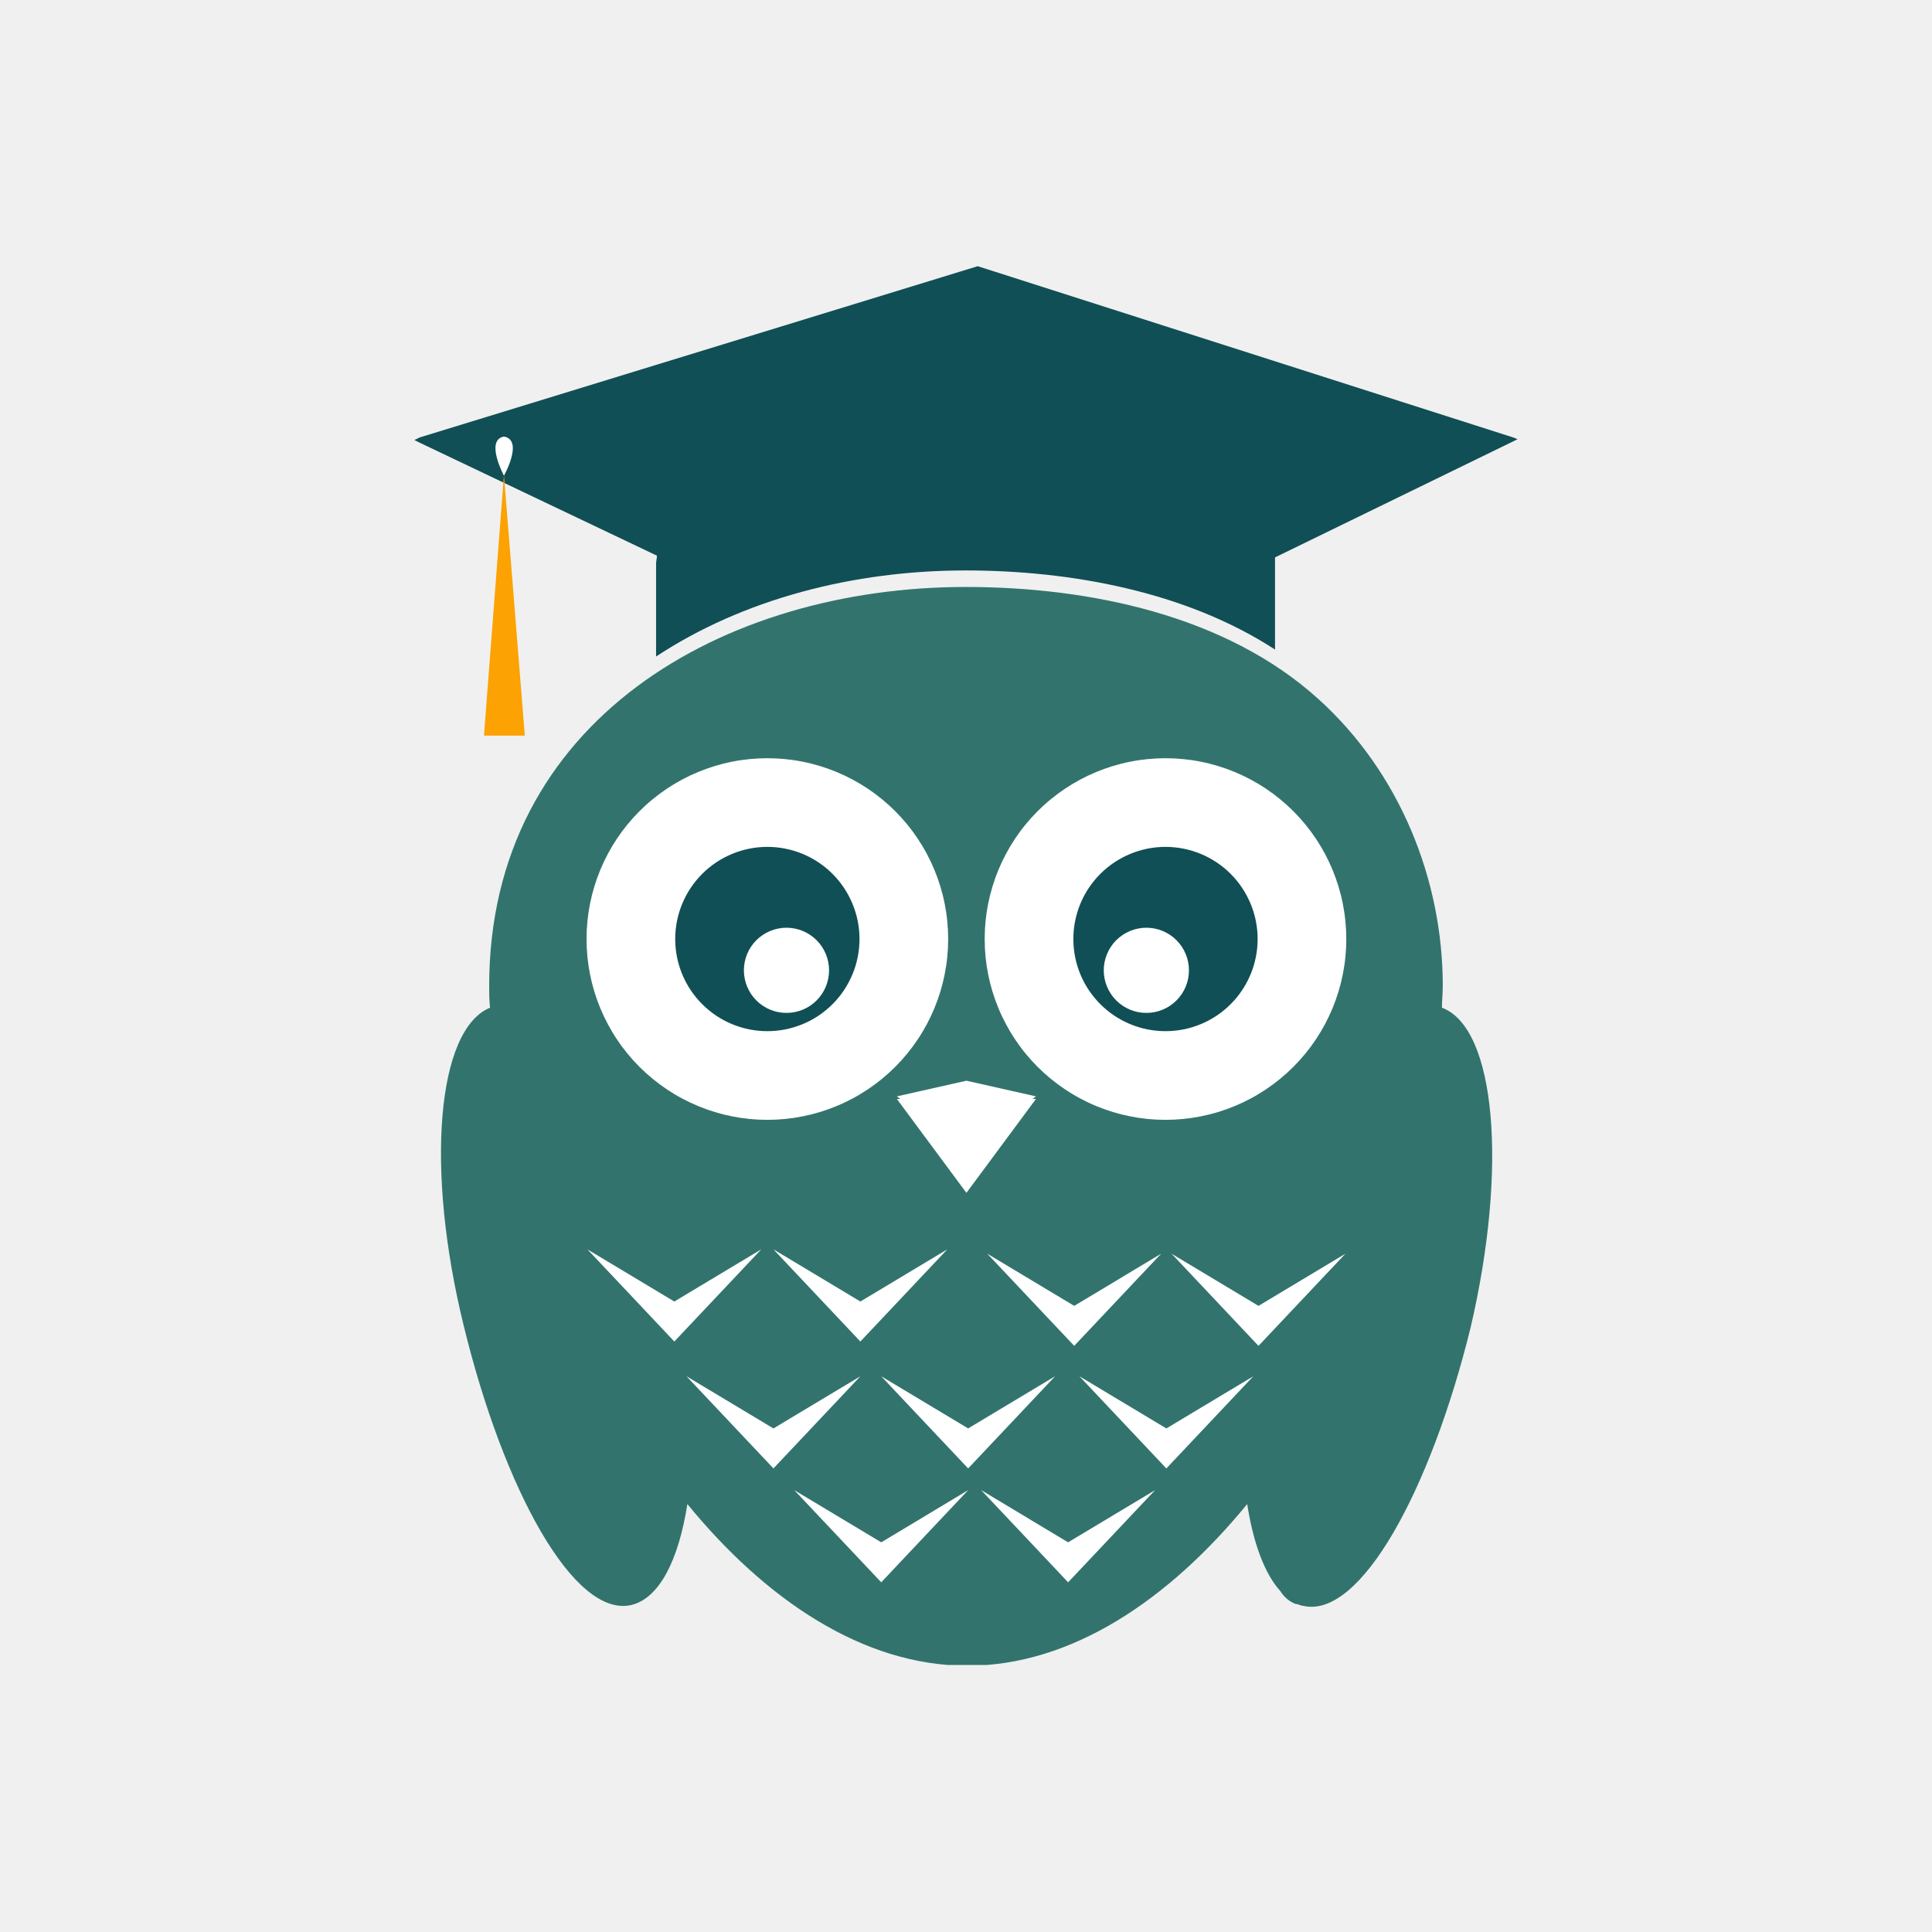
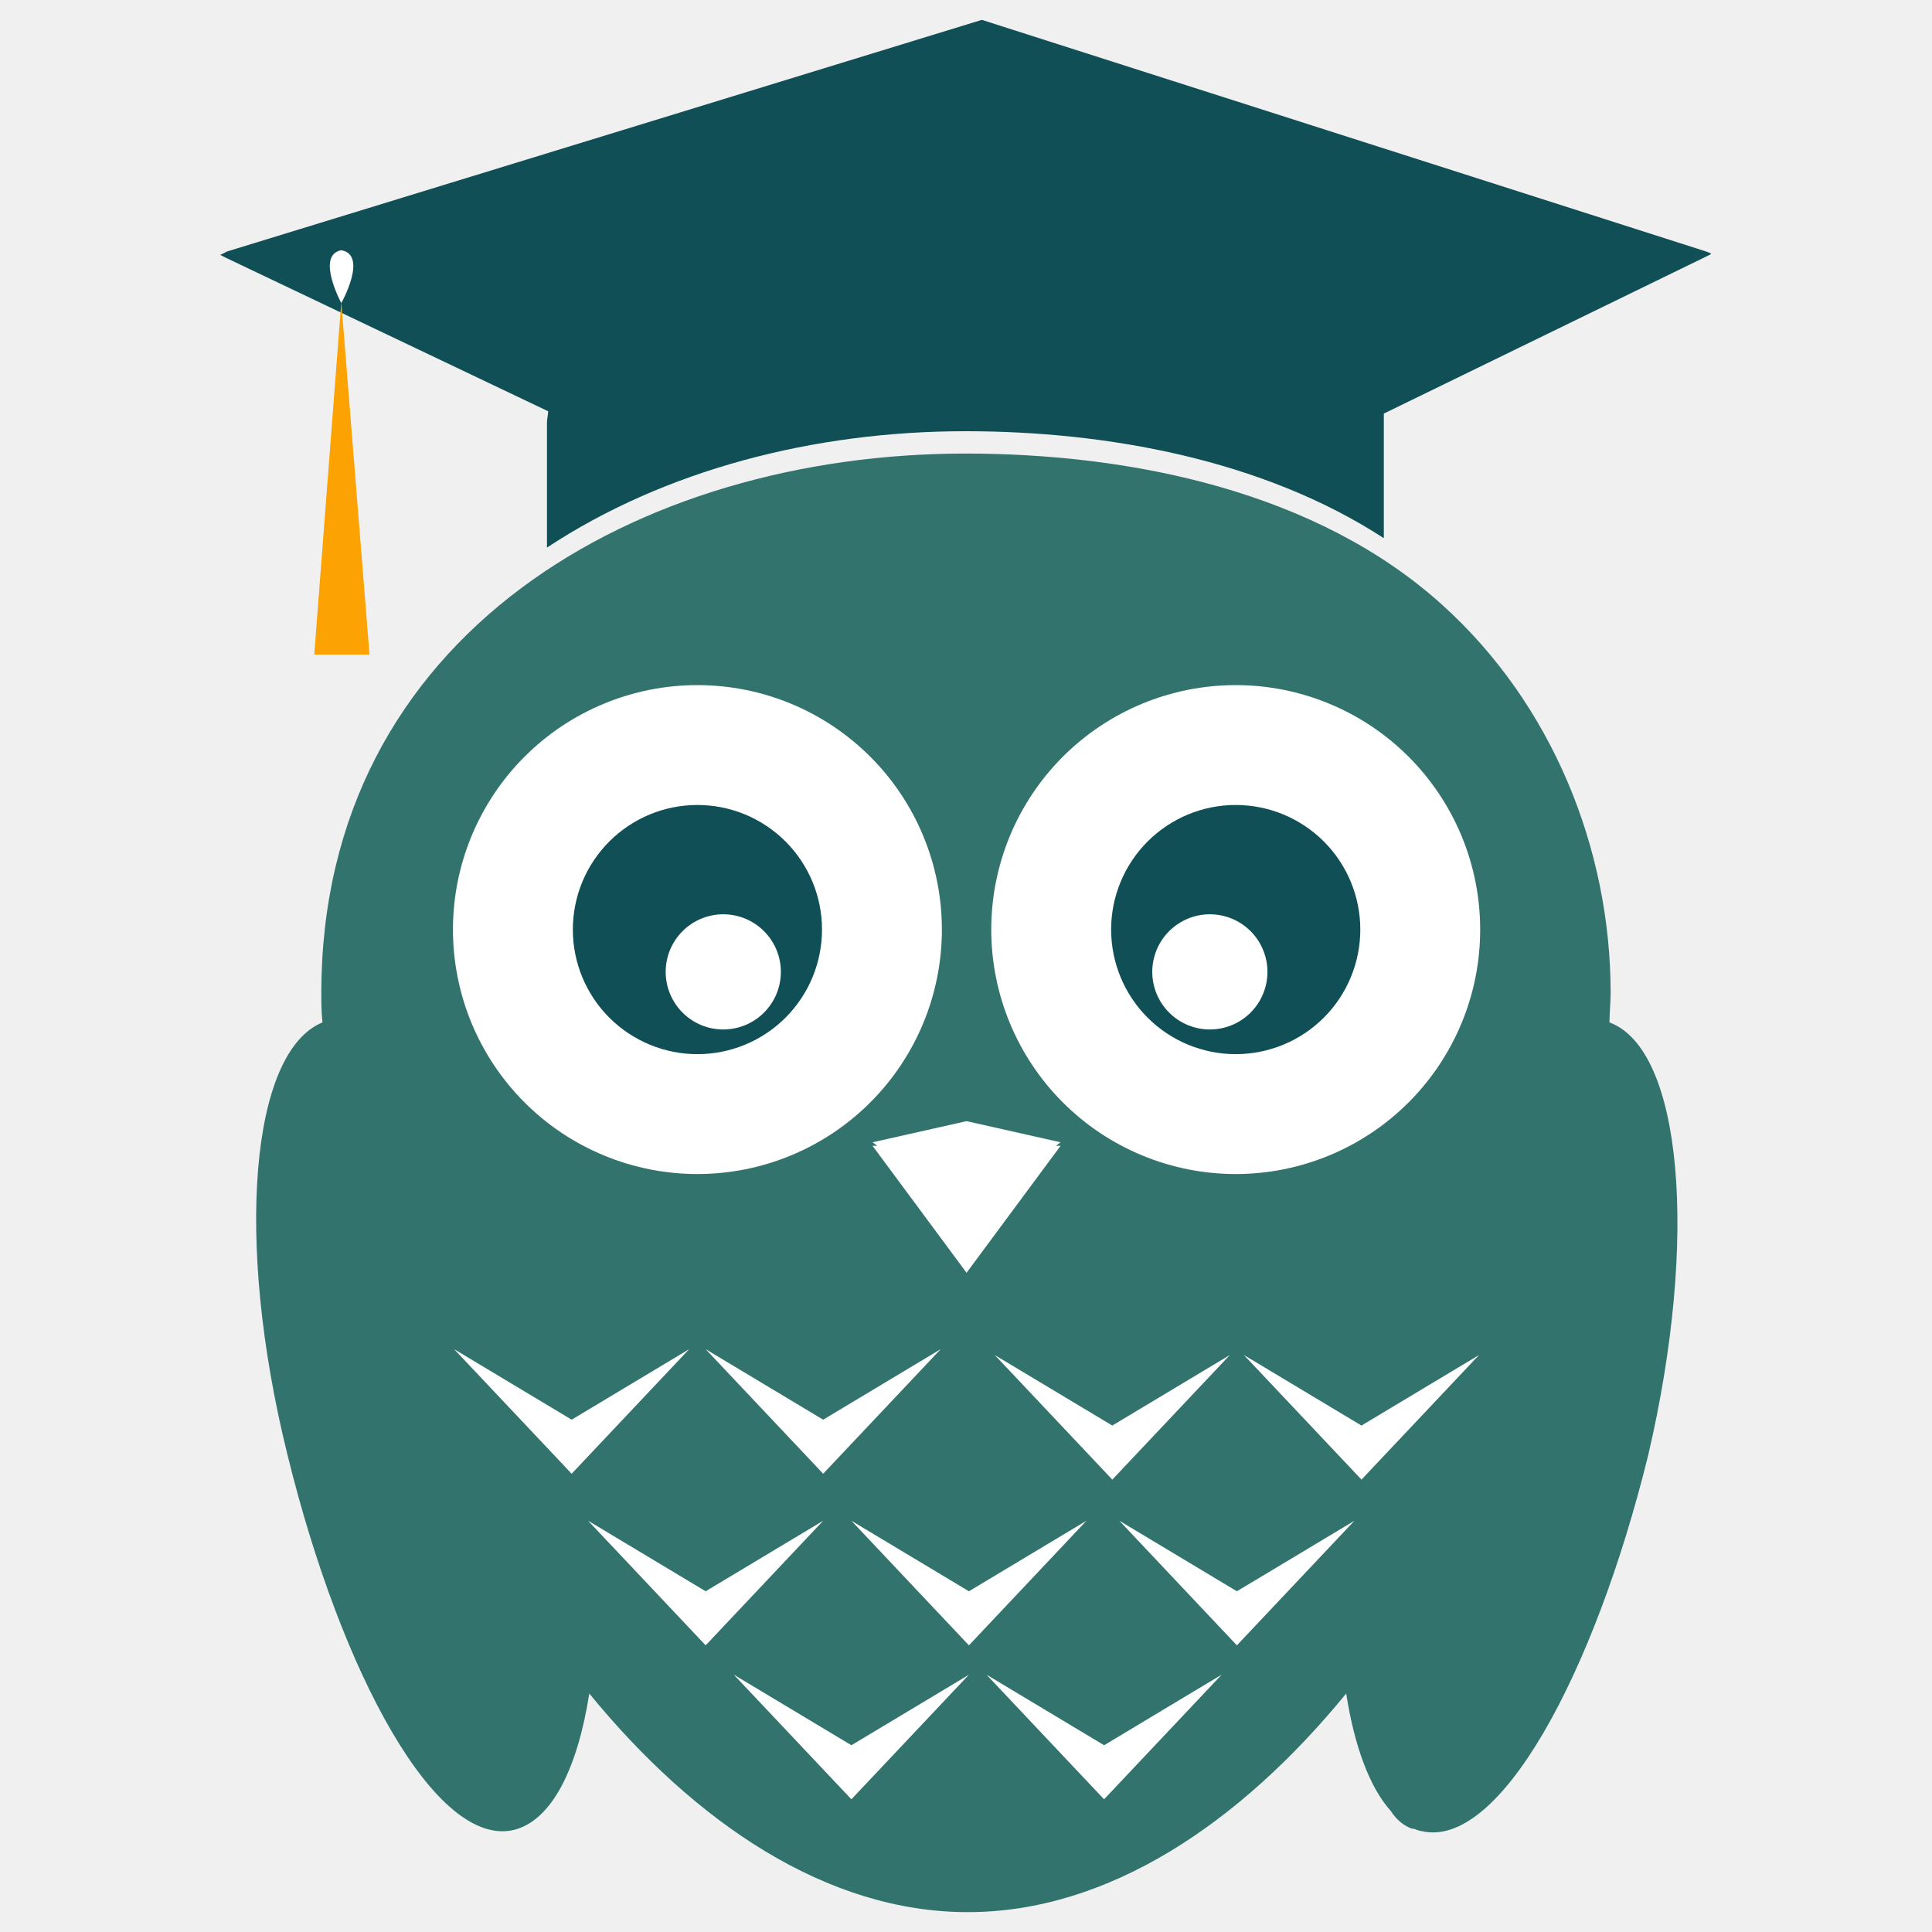
<svg xmlns="http://www.w3.org/2000/svg" width="500" zoomAndPan="magnify" viewBox="0 0 375 375" height="500" preserveAspectRatio="xMidYMid meet" version="1.0">
  <defs>
-     <clipPath id="b0e7a3e89d">
-       <path d="M 85 113 L 290 113 L 290 323.168 L 85 323.168 Z M 85 113 " clip-rule="nonzero" />
+     <clipPath id="e8a9f467cf">
+       <path d="M 49 88 L 326 88 L 326 371.355 L 49 371.355 Z M 49 88 " clip-rule="nonzero" />
    </clipPath>
-     <clipPath id="591b1f1e46">
-       <path d="M 80.316 51.668 L 294.816 51.668 L 294.816 128 L 80.316 128 Z M 80.316 51.668 " clip-rule="nonzero" />
+     <clipPath id="9e3e416ef5">
+       <path d="M 42.586 3.855 L 332.086 3.855 L 332.086 107 L 42.586 107 Z M 42.586 3.855 " clip-rule="nonzero" />
    </clipPath>
  </defs>
-   <g clip-path="url(#b0e7a3e89d)">
-     <path fill="#32746d" d="M 279.875 195.594 C 279.875 194.242 280.043 192.727 280.043 191.375 C 280.043 170.621 271.609 149.867 255.914 135.695 C 237.863 119.328 211.203 113.93 187.414 113.93 C 140.504 113.93 94.949 139.746 94.949 191.375 C 94.949 192.727 94.949 194.074 95.117 195.594 C 84.824 199.812 82.465 226.809 90.055 257.516 C 97.816 289.238 111.484 314.211 122.621 311.512 C 128.02 310.16 131.73 302.734 133.418 291.938 C 148.605 310.496 167.504 323.32 187.75 323.32 C 207.996 323.32 226.895 310.496 242.082 291.938 C 243.262 299.531 245.453 305.438 248.492 308.809 C 249.336 310.16 250.516 311.004 251.527 311.34 C 251.699 311.34 251.867 311.34 252.203 311.512 C 252.371 311.512 252.543 311.68 252.879 311.68 C 264.016 314.379 277.684 289.238 285.441 257.688 C 292.699 226.641 290.336 199.477 279.875 195.594 Z M 279.875 195.594 " fill-opacity="1" fill-rule="nonzero" />
+   <g clip-path="url(#e8a9f467cf)">
+     <path fill="#32746d" d="M 312.398 198.449 C 312.398 196.625 312.625 194.57 312.625 192.746 C 312.625 164.688 301.219 136.625 280.004 117.465 C 255.594 95.336 219.547 88.035 187.383 88.035 C 123.961 88.035 62.367 122.938 62.367 192.746 C 62.367 194.57 62.367 196.398 62.594 198.449 C 48.68 204.152 45.484 240.652 55.75 282.172 C 66.246 325.062 84.723 358.824 99.781 355.176 C 107.078 353.352 112.098 343.312 114.379 328.711 C 134.91 353.805 160.461 371.145 187.84 371.145 C 215.215 371.145 240.766 353.805 261.297 328.711 C 262.895 338.977 265.859 346.961 269.965 351.523 C 271.105 353.352 272.703 354.492 274.07 354.945 C 274.301 354.945 274.527 354.945 274.984 355.176 C 275.211 355.176 275.441 355.402 275.895 355.402 C 290.953 359.055 309.43 325.062 319.926 282.402 C 329.734 240.426 326.539 203.695 312.398 198.449 Z M 312.398 198.449 " fill-opacity="1" fill-rule="nonzero" />
  </g>
-   <path fill="#ffffff" d="M 166.996 252.625 L 183.867 242.5 L 175.434 251.441 L 166.996 260.387 L 158.559 251.441 L 150.125 242.5 Z M 166.996 252.625 " fill-opacity="1" fill-rule="nonzero" />
-   <path fill="#ffffff" d="M 130.887 252.625 L 147.762 242.5 L 139.324 251.441 L 130.887 260.387 L 122.453 251.441 L 114.016 242.5 Z M 130.887 252.625 " fill-opacity="1" fill-rule="nonzero" />
-   <path fill="#ffffff" d="M 208.504 253.469 L 225.375 243.344 L 216.941 252.285 L 208.504 261.23 L 200.066 252.285 L 191.629 243.344 Z M 208.504 253.469 " fill-opacity="1" fill-rule="nonzero" />
-   <path fill="#ffffff" d="M 244.273 253.469 L 261.145 243.344 L 252.711 252.285 L 244.273 261.23 L 235.836 252.285 L 227.402 243.344 Z M 244.273 253.469 " fill-opacity="1" fill-rule="nonzero" />
-   <path fill="#ffffff" d="M 150.125 277.258 L 166.996 267.133 L 158.559 276.078 L 150.125 285.02 L 141.688 276.078 L 133.25 267.133 Z M 150.125 277.258 " fill-opacity="1" fill-rule="nonzero" />
-   <path fill="#ffffff" d="M 187.918 277.258 L 204.793 267.133 L 196.355 276.078 L 187.918 285.02 L 179.48 276.078 L 171.047 267.133 Z M 187.918 277.258 " fill-opacity="1" fill-rule="nonzero" />
-   <path fill="#ffffff" d="M 226.387 277.258 L 243.262 267.133 L 234.824 276.078 L 226.387 285.02 L 217.953 276.078 L 209.516 267.133 Z M 226.387 277.258 " fill-opacity="1" fill-rule="nonzero" />
-   <path fill="#ffffff" d="M 171.047 299.363 L 187.918 289.238 L 179.48 298.18 L 171.047 307.125 L 162.609 298.18 L 154.172 289.238 Z M 171.047 299.363 " fill-opacity="1" fill-rule="nonzero" />
-   <path fill="#ffffff" d="M 207.32 299.363 L 224.195 289.238 L 215.758 298.18 L 207.32 307.125 L 198.887 298.18 L 190.449 289.238 Z M 207.32 299.363 " fill-opacity="1" fill-rule="nonzero" />
-   <path fill="#ffffff" d="M 201.078 212.805 L 187.582 209.766 L 174.082 212.805 L 174.758 213.309 L 174.082 213.309 L 180.832 222.422 L 187.582 231.531 L 194.328 222.422 L 201.078 213.309 L 200.402 213.309 Z M 201.078 212.805 " fill-opacity="1" fill-rule="nonzero" />
-   <path fill="#ffffff" d="M 184.039 182.266 C 184.039 183.414 183.98 184.559 183.867 185.703 C 183.758 186.848 183.586 187.984 183.363 189.109 C 183.141 190.238 182.859 191.352 182.527 192.453 C 182.191 193.551 181.805 194.633 181.367 195.695 C 180.926 196.758 180.434 197.793 179.895 198.809 C 179.352 199.82 178.762 200.809 178.121 201.762 C 177.484 202.719 176.801 203.641 176.07 204.527 C 175.344 205.418 174.57 206.27 173.758 207.082 C 172.945 207.895 172.094 208.664 171.207 209.395 C 170.316 210.121 169.395 210.805 168.441 211.445 C 167.484 212.082 166.5 212.676 165.484 213.215 C 164.473 213.758 163.434 214.25 162.371 214.688 C 161.312 215.129 160.23 215.516 159.129 215.848 C 158.031 216.184 156.918 216.461 155.789 216.684 C 154.66 216.91 153.527 217.078 152.383 217.191 C 151.238 217.305 150.09 217.359 148.941 217.359 C 147.793 217.359 146.645 217.305 145.504 217.191 C 144.359 217.078 143.223 216.91 142.094 216.684 C 140.969 216.461 139.855 216.184 138.754 215.848 C 137.656 215.516 136.574 215.129 135.512 214.688 C 134.449 214.25 133.41 213.758 132.398 213.215 C 131.383 212.676 130.398 212.082 129.445 211.445 C 128.488 210.805 127.566 210.121 126.68 209.395 C 125.789 208.664 124.938 207.895 124.125 207.082 C 123.312 206.27 122.543 205.418 121.812 204.527 C 121.082 203.641 120.398 202.719 119.762 201.762 C 119.121 200.809 118.531 199.82 117.992 198.809 C 117.449 197.793 116.957 196.758 116.52 195.695 C 116.078 194.633 115.691 193.551 115.359 192.453 C 115.023 191.352 114.746 190.238 114.52 189.109 C 114.297 187.984 114.129 186.848 114.016 185.703 C 113.902 184.559 113.848 183.414 113.848 182.266 C 113.848 181.113 113.902 179.969 114.016 178.824 C 114.129 177.68 114.297 176.547 114.52 175.418 C 114.746 174.289 115.023 173.176 115.359 172.078 C 115.691 170.977 116.078 169.895 116.52 168.832 C 116.957 167.773 117.449 166.734 117.992 165.719 C 118.531 164.707 119.121 163.723 119.762 162.766 C 120.398 161.812 121.082 160.887 121.812 160 C 122.543 159.113 123.312 158.262 124.125 157.449 C 124.938 156.637 125.789 155.863 126.68 155.137 C 127.566 154.406 128.488 153.723 129.445 153.082 C 130.398 152.445 131.383 151.855 132.398 151.312 C 133.41 150.77 134.449 150.281 135.512 149.84 C 136.574 149.402 137.656 149.016 138.754 148.68 C 139.855 148.348 140.969 148.066 142.094 147.844 C 143.223 147.617 144.359 147.449 145.504 147.34 C 146.645 147.227 147.793 147.168 148.941 147.168 C 150.09 147.168 151.238 147.227 152.383 147.34 C 153.527 147.449 154.66 147.617 155.789 147.844 C 156.918 148.066 158.031 148.348 159.129 148.68 C 160.23 149.016 161.312 149.402 162.371 149.84 C 163.434 150.281 164.473 150.77 165.484 151.312 C 166.5 151.855 167.484 152.445 168.441 153.082 C 169.395 153.723 170.316 154.406 171.207 155.137 C 172.094 155.863 172.945 156.637 173.758 157.449 C 174.57 158.262 175.344 159.113 176.07 160 C 176.801 160.887 177.484 161.812 178.121 162.766 C 178.762 163.723 179.352 164.707 179.895 165.719 C 180.434 166.734 180.926 167.773 181.367 168.832 C 181.805 169.895 182.191 170.977 182.527 172.078 C 182.859 173.176 183.141 174.289 183.363 175.418 C 183.586 176.547 183.758 177.68 183.867 178.824 C 183.98 179.969 184.039 181.113 184.039 182.266 Z M 184.039 182.266 " fill-opacity="1" fill-rule="nonzero" />
-   <path fill="#104f55" d="M 166.828 182.266 C 166.828 182.852 166.797 183.434 166.742 184.016 C 166.684 184.602 166.598 185.18 166.484 185.754 C 166.371 186.328 166.227 186.895 166.059 187.457 C 165.887 188.016 165.691 188.566 165.465 189.109 C 165.242 189.648 164.992 190.18 164.715 190.695 C 164.438 191.211 164.137 191.715 163.812 192.199 C 163.488 192.688 163.141 193.156 162.77 193.609 C 162.395 194.062 162.004 194.496 161.59 194.91 C 161.176 195.324 160.742 195.719 160.289 196.09 C 159.836 196.461 159.367 196.809 158.879 197.137 C 158.391 197.461 157.891 197.762 157.375 198.039 C 156.855 198.312 156.328 198.562 155.785 198.789 C 155.246 199.012 154.695 199.211 154.133 199.379 C 153.574 199.551 153.008 199.691 152.43 199.805 C 151.855 199.922 151.277 200.008 150.695 200.062 C 150.113 200.121 149.527 200.148 148.941 200.148 C 148.355 200.148 147.773 200.121 147.188 200.062 C 146.605 200.008 146.027 199.922 145.453 199.805 C 144.879 199.691 144.312 199.551 143.75 199.379 C 143.191 199.211 142.641 199.012 142.098 198.789 C 141.555 198.562 141.027 198.312 140.512 198.039 C 139.996 197.762 139.492 197.461 139.004 197.137 C 138.52 196.809 138.047 196.461 137.598 196.09 C 137.145 195.719 136.711 195.324 136.297 194.91 C 135.883 194.496 135.488 194.062 135.117 193.609 C 134.746 193.156 134.398 192.688 134.07 192.199 C 133.746 191.715 133.445 191.211 133.168 190.695 C 132.895 190.18 132.641 189.648 132.418 189.109 C 132.195 188.566 131.996 188.016 131.828 187.457 C 131.656 186.895 131.516 186.328 131.402 185.754 C 131.285 185.18 131.199 184.602 131.145 184.016 C 131.086 183.434 131.059 182.852 131.059 182.266 C 131.059 181.68 131.086 181.094 131.145 180.512 C 131.199 179.93 131.285 179.352 131.402 178.773 C 131.516 178.199 131.656 177.633 131.828 177.074 C 131.996 176.512 132.195 175.961 132.418 175.422 C 132.641 174.879 132.895 174.352 133.168 173.832 C 133.445 173.316 133.746 172.816 134.07 172.328 C 134.398 171.84 134.746 171.371 135.117 170.918 C 135.488 170.465 135.883 170.031 136.297 169.617 C 136.711 169.203 137.145 168.812 137.598 168.438 C 138.047 168.066 138.52 167.719 139.004 167.395 C 139.492 167.066 139.996 166.766 140.512 166.492 C 141.027 166.215 141.555 165.965 142.098 165.742 C 142.641 165.516 143.191 165.32 143.75 165.148 C 144.312 164.98 144.879 164.836 145.453 164.723 C 146.027 164.609 146.605 164.523 147.188 164.465 C 147.773 164.406 148.355 164.379 148.941 164.379 C 149.527 164.379 150.113 164.406 150.695 164.465 C 151.277 164.523 151.855 164.609 152.43 164.723 C 153.008 164.836 153.574 164.98 154.133 165.148 C 154.695 165.32 155.246 165.516 155.785 165.742 C 156.328 165.965 156.855 166.215 157.375 166.492 C 157.891 166.766 158.391 167.066 158.879 167.395 C 159.367 167.719 159.836 168.066 160.289 168.438 C 160.742 168.812 161.176 169.203 161.59 169.617 C 162.004 170.031 162.395 170.465 162.766 170.918 C 163.141 171.371 163.488 171.84 163.812 172.328 C 164.137 172.816 164.438 173.316 164.715 173.832 C 164.992 174.352 165.242 174.879 165.465 175.422 C 165.691 175.961 165.887 176.512 166.059 177.074 C 166.227 177.633 166.371 178.199 166.484 178.773 C 166.598 179.352 166.684 179.93 166.742 180.512 C 166.797 181.094 166.828 181.68 166.828 182.266 Z M 166.828 182.266 " fill-opacity="1" fill-rule="nonzero" />
-   <path fill="#ffffff" d="M 160.922 188.34 C 160.922 188.883 160.867 189.418 160.762 189.953 C 160.656 190.484 160.5 191 160.293 191.504 C 160.086 192.004 159.832 192.48 159.527 192.934 C 159.227 193.383 158.883 193.801 158.5 194.184 C 158.117 194.57 157.699 194.91 157.246 195.215 C 156.797 195.516 156.32 195.77 155.816 195.977 C 155.316 196.184 154.801 196.34 154.266 196.449 C 153.734 196.555 153.195 196.605 152.652 196.605 C 152.109 196.605 151.574 196.555 151.043 196.449 C 150.508 196.34 149.992 196.184 149.492 195.977 C 148.988 195.77 148.512 195.516 148.062 195.215 C 147.609 194.91 147.191 194.57 146.809 194.184 C 146.426 193.801 146.082 193.383 145.781 192.934 C 145.477 192.48 145.223 192.004 145.016 191.504 C 144.809 191 144.652 190.484 144.547 189.953 C 144.438 189.418 144.387 188.883 144.387 188.34 C 144.387 187.797 144.438 187.258 144.547 186.727 C 144.652 186.191 144.809 185.676 145.016 185.176 C 145.223 184.672 145.477 184.195 145.781 183.746 C 146.082 183.293 146.426 182.875 146.809 182.492 C 147.191 182.109 147.609 181.766 148.062 181.465 C 148.512 181.164 148.988 180.906 149.492 180.699 C 149.992 180.492 150.508 180.336 151.043 180.23 C 151.574 180.125 152.109 180.07 152.652 180.07 C 153.195 180.07 153.734 180.125 154.266 180.23 C 154.801 180.336 155.316 180.492 155.816 180.699 C 156.32 180.906 156.797 181.164 157.246 181.465 C 157.699 181.766 158.117 182.109 158.5 182.492 C 158.883 182.875 159.227 183.293 159.527 183.746 C 159.832 184.195 160.086 184.672 160.293 185.176 C 160.5 185.676 160.656 186.191 160.762 186.727 C 160.867 187.258 160.922 187.797 160.922 188.34 Z M 160.922 188.34 " fill-opacity="1" fill-rule="nonzero" />
-   <path fill="#ffffff" d="M 261.316 182.266 C 261.316 183.414 261.258 184.559 261.145 185.703 C 261.035 186.848 260.863 187.984 260.641 189.109 C 260.418 190.238 260.137 191.352 259.805 192.453 C 259.469 193.551 259.082 194.633 258.645 195.695 C 258.203 196.758 257.715 197.793 257.172 198.809 C 256.629 199.82 256.039 200.809 255.402 201.762 C 254.762 202.719 254.078 203.641 253.348 204.527 C 252.621 205.418 251.848 206.27 251.035 207.082 C 250.223 207.895 249.371 208.664 248.484 209.395 C 247.594 210.121 246.672 210.805 245.719 211.445 C 244.762 212.082 243.777 212.676 242.762 213.215 C 241.75 213.758 240.711 214.25 239.648 214.688 C 238.59 215.129 237.508 215.516 236.406 215.848 C 235.309 216.184 234.195 216.461 233.066 216.684 C 231.938 216.91 230.805 217.078 229.66 217.191 C 228.516 217.305 227.367 217.359 226.219 217.359 C 225.07 217.359 223.922 217.305 222.781 217.191 C 221.637 217.078 220.5 216.91 219.371 216.684 C 218.246 216.461 217.133 216.184 216.031 215.848 C 214.934 215.516 213.852 215.129 212.789 214.688 C 211.727 214.25 210.691 213.758 209.676 213.215 C 208.66 212.676 207.676 212.082 206.723 211.445 C 205.766 210.805 204.844 210.121 203.957 209.395 C 203.066 208.664 202.215 207.895 201.402 207.082 C 200.59 206.27 199.82 205.418 199.09 204.527 C 198.359 203.641 197.676 202.719 197.039 201.762 C 196.398 200.809 195.809 199.82 195.27 198.809 C 194.727 197.793 194.234 196.758 193.797 195.695 C 193.355 194.633 192.969 193.551 192.637 192.453 C 192.301 191.352 192.023 190.238 191.797 189.109 C 191.574 187.984 191.406 186.848 191.293 185.703 C 191.18 184.559 191.125 183.414 191.125 182.266 C 191.125 181.113 191.18 179.969 191.293 178.824 C 191.406 177.68 191.574 176.547 191.797 175.418 C 192.023 174.289 192.301 173.176 192.637 172.078 C 192.969 170.977 193.355 169.895 193.797 168.832 C 194.234 167.773 194.727 166.734 195.27 165.719 C 195.809 164.707 196.398 163.723 197.039 162.766 C 197.676 161.812 198.359 160.887 199.09 160 C 199.82 159.113 200.59 158.262 201.402 157.449 C 202.215 156.637 203.066 155.863 203.957 155.137 C 204.844 154.406 205.766 153.723 206.723 153.082 C 207.676 152.445 208.66 151.855 209.676 151.312 C 210.691 150.77 211.727 150.281 212.789 149.84 C 213.852 149.402 214.934 149.016 216.031 148.68 C 217.133 148.348 218.246 148.066 219.371 147.844 C 220.5 147.617 221.637 147.449 222.781 147.34 C 223.922 147.227 225.07 147.168 226.219 147.168 C 227.367 147.168 228.516 147.227 229.66 147.34 C 230.805 147.449 231.938 147.617 233.066 147.844 C 234.195 148.066 235.309 148.348 236.406 148.68 C 237.508 149.016 238.59 149.402 239.648 149.84 C 240.711 150.281 241.75 150.77 242.762 151.312 C 243.777 151.855 244.762 152.445 245.719 153.082 C 246.672 153.723 247.594 154.406 248.484 155.137 C 249.371 155.863 250.223 156.637 251.035 157.449 C 251.848 158.262 252.621 159.113 253.348 160 C 254.078 160.887 254.762 161.812 255.402 162.766 C 256.039 163.723 256.629 164.707 257.172 165.719 C 257.715 166.734 258.203 167.773 258.645 168.832 C 259.082 169.895 259.469 170.977 259.805 172.078 C 260.137 173.176 260.418 174.289 260.641 175.418 C 260.863 176.547 261.035 177.68 261.145 178.824 C 261.258 179.969 261.316 181.113 261.316 182.266 Z M 261.316 182.266 " fill-opacity="1" fill-rule="nonzero" />
-   <path fill="#104f55" d="M 244.105 182.266 C 244.105 182.852 244.074 183.434 244.02 184.016 C 243.961 184.602 243.875 185.18 243.762 185.754 C 243.648 186.328 243.504 186.895 243.336 187.457 C 243.164 188.016 242.969 188.566 242.742 189.109 C 242.52 189.648 242.27 190.18 241.992 190.695 C 241.719 191.211 241.418 191.715 241.09 192.199 C 240.766 192.688 240.418 193.156 240.047 193.609 C 239.672 194.062 239.281 194.496 238.867 194.91 C 238.453 195.324 238.02 195.719 237.566 196.09 C 237.113 196.461 236.645 196.809 236.156 197.137 C 235.668 197.461 235.168 197.762 234.652 198.039 C 234.133 198.312 233.605 198.562 233.062 198.789 C 232.523 199.012 231.973 199.211 231.41 199.379 C 230.852 199.551 230.285 199.691 229.707 199.805 C 229.133 199.922 228.555 200.008 227.973 200.062 C 227.391 200.121 226.805 200.148 226.219 200.148 C 225.633 200.148 225.051 200.121 224.465 200.062 C 223.883 200.008 223.305 199.922 222.73 199.805 C 222.156 199.691 221.59 199.551 221.027 199.379 C 220.469 199.211 219.918 199.012 219.375 198.789 C 218.836 198.562 218.305 198.312 217.789 198.039 C 217.273 197.762 216.77 197.461 216.281 197.137 C 215.797 196.809 215.328 196.461 214.875 196.09 C 214.422 195.719 213.988 195.324 213.574 194.91 C 213.16 194.496 212.766 194.062 212.395 193.609 C 212.023 193.156 211.676 192.688 211.348 192.199 C 211.023 191.715 210.723 191.211 210.445 190.695 C 210.172 190.18 209.922 189.648 209.695 189.109 C 209.473 188.566 209.273 188.016 209.105 187.457 C 208.934 186.895 208.793 186.328 208.68 185.754 C 208.562 185.18 208.477 184.602 208.422 184.016 C 208.363 183.434 208.336 182.852 208.336 182.266 C 208.336 181.68 208.363 181.094 208.422 180.512 C 208.477 179.93 208.562 179.352 208.68 178.773 C 208.793 178.199 208.934 177.633 209.105 177.074 C 209.273 176.512 209.473 175.961 209.695 175.422 C 209.922 174.879 210.172 174.352 210.445 173.832 C 210.723 173.316 211.023 172.816 211.348 172.328 C 211.676 171.84 212.023 171.371 212.395 170.918 C 212.766 170.465 213.16 170.031 213.574 169.617 C 213.988 169.203 214.422 168.812 214.875 168.438 C 215.328 168.066 215.797 167.719 216.281 167.395 C 216.77 167.066 217.273 166.766 217.789 166.492 C 218.305 166.215 218.836 165.965 219.375 165.742 C 219.918 165.516 220.469 165.32 221.027 165.148 C 221.59 164.98 222.156 164.836 222.73 164.723 C 223.305 164.609 223.883 164.523 224.465 164.465 C 225.051 164.406 225.633 164.379 226.219 164.379 C 226.805 164.379 227.391 164.406 227.973 164.465 C 228.555 164.523 229.133 164.609 229.707 164.723 C 230.285 164.836 230.852 164.98 231.41 165.148 C 231.973 165.32 232.523 165.516 233.062 165.742 C 233.605 165.965 234.133 166.215 234.652 166.492 C 235.168 166.766 235.668 167.066 236.156 167.395 C 236.645 167.719 237.113 168.066 237.566 168.438 C 238.02 168.812 238.453 169.203 238.867 169.617 C 239.281 170.031 239.672 170.465 240.047 170.918 C 240.418 171.371 240.766 171.84 241.09 172.328 C 241.418 172.816 241.719 173.316 241.992 173.832 C 242.27 174.352 242.52 174.879 242.742 175.422 C 242.969 175.961 243.164 176.512 243.336 177.074 C 243.504 177.633 243.648 178.199 243.762 178.773 C 243.875 179.352 243.961 179.93 244.02 180.512 C 244.074 181.094 244.105 181.68 244.105 182.266 Z M 244.105 182.266 " fill-opacity="1" fill-rule="nonzero" />
-   <path fill="#ffffff" d="M 230.773 188.34 C 230.773 188.883 230.723 189.418 230.617 189.953 C 230.512 190.484 230.355 191 230.145 191.504 C 229.938 192.004 229.684 192.48 229.383 192.934 C 229.082 193.383 228.738 193.801 228.355 194.184 C 227.969 194.57 227.551 194.91 227.102 195.215 C 226.648 195.516 226.172 195.77 225.672 195.977 C 225.172 196.184 224.652 196.34 224.121 196.449 C 223.59 196.555 223.051 196.605 222.508 196.605 C 221.965 196.605 221.426 196.555 220.895 196.449 C 220.363 196.34 219.844 196.184 219.344 195.977 C 218.844 195.77 218.367 195.516 217.914 195.215 C 217.465 194.91 217.047 194.57 216.66 194.184 C 216.277 193.801 215.934 193.383 215.633 192.934 C 215.332 192.48 215.078 192.004 214.871 191.504 C 214.66 191 214.504 190.484 214.398 189.953 C 214.293 189.418 214.238 188.883 214.238 188.34 C 214.238 187.797 214.293 187.258 214.398 186.727 C 214.504 186.191 214.66 185.676 214.871 185.176 C 215.078 184.672 215.332 184.195 215.633 183.746 C 215.934 183.293 216.277 182.875 216.66 182.492 C 217.047 182.109 217.465 181.766 217.914 181.465 C 218.367 181.164 218.844 180.906 219.344 180.699 C 219.844 180.492 220.363 180.336 220.895 180.23 C 221.426 180.125 221.965 180.07 222.508 180.07 C 223.051 180.07 223.59 180.125 224.121 180.23 C 224.652 180.336 225.172 180.492 225.672 180.699 C 226.172 180.906 226.648 181.164 227.102 181.465 C 227.551 181.766 227.969 182.109 228.355 182.492 C 228.738 182.875 229.082 183.293 229.383 183.746 C 229.684 184.195 229.938 184.672 230.145 185.176 C 230.355 185.676 230.512 186.191 230.617 186.727 C 230.723 187.258 230.773 187.797 230.773 188.34 Z M 230.773 188.34 " fill-opacity="1" fill-rule="nonzero" />
-   <g clip-path="url(#591b1f1e46)">
-     <path fill="#104f55" d="M 293.711 84.91 L 189.773 51.668 L 81.449 84.91 L 80.438 85.414 L 81.449 85.922 L 127.512 107.855 C 127.512 108.363 127.344 108.867 127.344 109.543 L 127.344 127.43 C 144.219 116.293 165.645 110.723 187.414 110.723 C 207.66 110.723 230.102 114.773 247.48 126.078 L 247.48 109.375 C 247.48 109.035 247.48 108.531 247.48 108.191 L 293.543 85.75 L 294.555 85.246 Z M 293.711 84.91 " fill-opacity="1" fill-rule="nonzero" />
+   <path fill="#ffffff" d="M 159.777 275.559 L 182.59 261.871 L 159.777 286.051 L 136.965 261.871 Z M 159.777 275.559 " fill-opacity="1" fill-rule="nonzero" />
+   <path fill="#ffffff" d="M 110.957 275.559 L 133.77 261.871 L 110.957 286.051 L 88.145 261.871 Z M 110.957 275.559 " fill-opacity="1" fill-rule="nonzero" />
+   <path fill="#ffffff" d="M 215.898 276.699 L 238.711 263.012 L 215.898 287.191 L 193.086 263.012 Z M 215.898 276.699 " fill-opacity="1" fill-rule="nonzero" />
+   <path fill="#ffffff" d="M 264.262 276.699 L 287.074 263.012 L 264.262 287.191 L 241.449 263.012 Z M 264.262 276.699 " fill-opacity="1" fill-rule="nonzero" />
+   <path fill="#ffffff" d="M 136.965 308.863 L 159.777 295.176 L 148.371 307.27 L 136.965 319.359 L 125.559 307.27 L 114.152 295.176 Z M 136.965 308.863 " fill-opacity="1" fill-rule="nonzero" />
+   <path fill="#ffffff" d="M 188.066 308.863 L 210.879 295.176 L 199.473 307.27 L 188.066 319.359 L 176.66 307.27 L 165.254 295.176 Z M 188.066 308.863 " fill-opacity="1" fill-rule="nonzero" />
+   <path fill="#ffffff" d="M 240.078 308.863 L 262.895 295.176 L 251.484 307.27 L 240.078 319.359 L 228.672 307.27 L 217.266 295.176 Z M 240.078 308.863 " fill-opacity="1" fill-rule="nonzero" />
+   <path fill="#ffffff" d="M 165.254 338.75 L 188.066 325.062 L 165.254 349.242 L 142.441 325.062 Z M 165.254 338.75 " fill-opacity="1" fill-rule="nonzero" />
+   <path fill="#ffffff" d="M 214.301 338.75 L 237.113 325.062 L 214.301 349.242 L 191.488 325.062 Z M 214.301 338.75 " fill-opacity="1" fill-rule="nonzero" />
+   <path fill="#ffffff" d="M 205.859 221.719 L 187.609 217.613 L 169.359 221.719 L 170.273 222.402 L 169.359 222.402 L 187.609 247.043 L 205.859 222.402 L 204.949 222.402 Z M 205.859 221.719 " fill-opacity="1" fill-rule="nonzero" />
+   <path fill="#ffffff" d="M 182.82 180.426 C 182.82 181.98 182.742 183.531 182.59 185.078 C 182.438 186.625 182.211 188.16 181.906 189.684 C 181.605 191.211 181.227 192.715 180.777 194.203 C 180.324 195.688 179.801 197.152 179.207 198.586 C 178.613 200.023 177.949 201.426 177.215 202.797 C 176.484 204.168 175.684 205.496 174.82 206.789 C 173.957 208.082 173.035 209.328 172.047 210.531 C 171.062 211.73 170.02 212.883 168.922 213.98 C 167.82 215.078 166.672 216.121 165.469 217.109 C 164.27 218.094 163.023 219.02 161.73 219.883 C 160.438 220.746 159.105 221.543 157.734 222.277 C 156.367 223.008 154.961 223.672 153.527 224.266 C 152.09 224.863 150.629 225.383 149.141 225.836 C 147.656 226.285 146.148 226.664 144.625 226.969 C 143.102 227.27 141.566 227.496 140.02 227.648 C 138.473 227.801 136.922 227.879 135.367 227.879 C 133.812 227.879 132.262 227.801 130.719 227.648 C 129.172 227.496 127.637 227.27 126.109 226.969 C 124.586 226.664 123.082 226.285 121.594 225.836 C 120.105 225.383 118.645 224.859 117.211 224.266 C 115.773 223.672 114.371 223.008 113 222.277 C 111.629 221.543 110.297 220.746 109.004 219.883 C 107.715 219.02 106.465 218.094 105.266 217.109 C 104.062 216.121 102.914 215.078 101.816 213.98 C 100.715 212.883 99.672 211.73 98.688 210.531 C 97.703 209.328 96.777 208.082 95.914 206.789 C 95.051 205.496 94.254 204.168 93.52 202.797 C 92.789 201.426 92.125 200.023 91.527 198.586 C 90.934 197.152 90.41 195.688 89.961 194.203 C 89.508 192.715 89.133 191.211 88.828 189.684 C 88.527 188.16 88.297 186.625 88.145 185.078 C 87.992 183.531 87.918 181.98 87.918 180.426 C 87.918 178.875 87.992 177.324 88.145 175.777 C 88.297 174.23 88.527 172.695 88.828 171.172 C 89.133 169.645 89.508 168.141 89.961 166.652 C 90.41 165.168 90.934 163.703 91.527 162.27 C 92.125 160.832 92.789 159.43 93.52 158.059 C 94.254 156.688 95.051 155.359 95.914 154.066 C 96.777 152.773 97.703 151.527 98.688 150.324 C 99.672 149.125 100.715 147.973 101.816 146.875 C 102.914 145.777 104.062 144.734 105.266 143.746 C 106.465 142.762 107.715 141.836 109.004 140.973 C 110.297 140.109 111.629 139.312 113 138.578 C 114.371 137.848 115.773 137.184 117.211 136.59 C 118.645 135.992 120.105 135.473 121.594 135.02 C 123.082 134.57 124.586 134.191 126.109 133.887 C 127.637 133.586 129.172 133.359 130.719 133.207 C 132.262 133.055 133.812 132.977 135.367 132.977 C 136.922 132.977 138.473 133.055 140.02 133.207 C 141.566 133.359 143.102 133.586 144.625 133.887 C 146.148 134.191 147.656 134.57 149.141 135.02 C 150.629 135.473 152.09 135.992 153.527 136.59 C 154.961 137.184 156.367 137.848 157.734 138.578 C 159.105 139.312 160.438 140.109 161.73 140.973 C 163.023 141.836 164.27 142.762 165.469 143.746 C 166.672 144.734 167.82 145.777 168.922 146.875 C 170.02 147.973 171.062 149.125 172.047 150.324 C 173.035 151.527 173.957 152.773 174.82 154.066 C 175.684 155.355 176.484 156.688 177.215 158.059 C 177.949 159.43 178.613 160.832 179.207 162.27 C 179.801 163.703 180.324 165.168 180.777 166.652 C 181.227 168.141 181.605 169.645 181.906 171.172 C 182.211 172.695 182.438 174.23 182.59 175.777 C 182.742 177.324 182.82 178.875 182.82 180.426 Z M 182.82 180.426 " fill-opacity="1" fill-rule="nonzero" />
+   <path fill="#104f55" d="M 159.551 180.426 C 159.551 181.219 159.512 182.008 159.434 182.797 C 159.355 183.586 159.238 184.367 159.086 185.145 C 158.93 185.922 158.738 186.688 158.508 187.445 C 158.277 188.203 158.012 188.949 157.711 189.68 C 157.406 190.414 157.066 191.129 156.695 191.828 C 156.32 192.523 155.914 193.203 155.473 193.863 C 155.035 194.52 154.562 195.156 154.062 195.77 C 153.559 196.379 153.027 196.965 152.469 197.527 C 151.906 198.086 151.32 198.617 150.707 199.121 C 150.098 199.621 149.461 200.094 148.801 200.535 C 148.145 200.973 147.465 201.379 146.766 201.754 C 146.07 202.129 145.355 202.465 144.621 202.77 C 143.891 203.07 143.145 203.34 142.387 203.566 C 141.629 203.797 140.863 203.992 140.086 204.145 C 139.309 204.301 138.527 204.414 137.738 204.492 C 136.949 204.57 136.16 204.609 135.367 204.609 C 134.574 204.609 133.785 204.57 132.996 204.492 C 132.211 204.414 131.426 204.301 130.652 204.145 C 129.875 203.988 129.105 203.797 128.348 203.566 C 127.59 203.34 126.848 203.07 126.113 202.77 C 125.383 202.465 124.668 202.129 123.969 201.754 C 123.27 201.379 122.594 200.973 121.934 200.535 C 121.273 200.094 120.641 199.621 120.027 199.121 C 119.414 198.617 118.828 198.086 118.27 197.527 C 117.707 196.965 117.176 196.379 116.676 195.77 C 116.172 195.156 115.703 194.52 115.262 193.863 C 114.82 193.203 114.414 192.523 114.043 191.828 C 113.668 191.129 113.328 190.414 113.027 189.68 C 112.723 188.949 112.457 188.207 112.227 187.445 C 111.996 186.688 111.805 185.922 111.652 185.145 C 111.496 184.367 111.379 183.586 111.301 182.797 C 111.227 182.008 111.188 181.219 111.188 180.426 C 111.188 179.637 111.227 178.844 111.301 178.059 C 111.379 177.27 111.496 176.488 111.652 175.711 C 111.805 174.934 111.996 174.164 112.227 173.406 C 112.457 172.648 112.723 171.906 113.027 171.172 C 113.328 170.441 113.668 169.727 114.043 169.027 C 114.414 168.328 114.82 167.652 115.262 166.992 C 115.703 166.336 116.172 165.699 116.676 165.086 C 117.176 164.477 117.707 163.887 118.27 163.328 C 118.828 162.77 119.414 162.238 120.027 161.734 C 120.641 161.234 121.273 160.762 121.934 160.32 C 122.594 159.883 123.27 159.473 123.969 159.102 C 124.668 158.727 125.383 158.391 126.113 158.086 C 126.848 157.785 127.59 157.516 128.348 157.289 C 129.105 157.059 129.875 156.863 130.652 156.711 C 131.426 156.555 132.211 156.441 132.996 156.363 C 133.785 156.285 134.574 156.246 135.367 156.246 C 136.16 156.246 136.949 156.285 137.738 156.363 C 138.527 156.441 139.309 156.555 140.086 156.711 C 140.863 156.863 141.629 157.059 142.387 157.289 C 143.145 157.516 143.891 157.785 144.621 158.086 C 145.355 158.391 146.07 158.727 146.766 159.102 C 147.465 159.473 148.145 159.883 148.801 160.32 C 149.461 160.762 150.098 161.234 150.707 161.734 C 151.32 162.238 151.906 162.77 152.469 163.328 C 153.027 163.887 153.559 164.477 154.062 165.086 C 154.562 165.699 155.035 166.336 155.473 166.992 C 155.914 167.652 156.32 168.328 156.695 169.027 C 157.066 169.727 157.406 170.441 157.711 171.172 C 158.012 171.906 158.277 172.648 158.508 173.406 C 158.738 174.164 158.93 174.934 159.086 175.711 C 159.238 176.488 159.355 177.27 159.434 178.059 C 159.512 178.844 159.551 179.637 159.551 180.426 Z M 159.551 180.426 " fill-opacity="1" fill-rule="nonzero" />
+   <path fill="#ffffff" d="M 151.566 188.641 C 151.566 189.375 151.492 190.102 151.352 190.82 C 151.207 191.539 150.996 192.238 150.715 192.918 C 150.434 193.598 150.09 194.242 149.68 194.852 C 149.273 195.461 148.809 196.027 148.293 196.543 C 147.773 197.062 147.207 197.527 146.598 197.934 C 145.988 198.344 145.344 198.688 144.664 198.969 C 143.988 199.25 143.289 199.461 142.566 199.605 C 141.848 199.746 141.121 199.82 140.387 199.82 C 139.652 199.82 138.926 199.746 138.207 199.605 C 137.484 199.461 136.789 199.25 136.109 198.969 C 135.43 198.688 134.785 198.344 134.176 197.934 C 133.566 197.527 133 197.062 132.484 196.543 C 131.965 196.027 131.5 195.461 131.094 194.852 C 130.684 194.242 130.34 193.598 130.059 192.918 C 129.777 192.238 129.566 191.539 129.422 190.82 C 129.281 190.102 129.207 189.375 129.207 188.641 C 129.207 187.906 129.281 187.18 129.422 186.461 C 129.566 185.738 129.777 185.039 130.059 184.363 C 130.34 183.684 130.684 183.039 131.094 182.43 C 131.5 181.82 131.965 181.254 132.484 180.734 C 133 180.219 133.566 179.754 134.176 179.348 C 134.785 178.938 135.43 178.594 136.109 178.312 C 136.789 178.031 137.484 177.82 138.207 177.676 C 138.926 177.535 139.652 177.461 140.387 177.461 C 141.121 177.461 141.848 177.535 142.566 177.676 C 143.289 177.82 143.988 178.031 144.664 178.312 C 145.344 178.594 145.988 178.938 146.598 179.348 C 147.207 179.754 147.773 180.219 148.293 180.734 C 148.809 181.254 149.273 181.82 149.68 182.43 C 150.09 183.039 150.434 183.684 150.715 184.363 C 150.996 185.039 151.207 185.738 151.352 186.461 C 151.492 187.18 151.566 187.906 151.566 188.641 Z M 151.566 188.641 " fill-opacity="1" fill-rule="nonzero" />
+   <path fill="#ffffff" d="M 287.301 180.426 C 287.301 181.98 287.227 183.531 287.074 185.078 C 286.922 186.625 286.695 188.16 286.391 189.684 C 286.086 191.211 285.711 192.715 285.258 194.203 C 284.809 195.688 284.285 197.152 283.691 198.586 C 283.098 200.023 282.434 201.426 281.699 202.797 C 280.969 204.168 280.168 205.496 279.305 206.789 C 278.441 208.082 277.516 209.328 276.531 210.531 C 275.547 211.73 274.504 212.883 273.406 213.98 C 272.305 215.078 271.156 216.121 269.953 217.109 C 268.754 218.094 267.508 219.02 266.215 219.883 C 264.922 220.746 263.59 221.543 262.219 222.277 C 260.848 223.008 259.445 223.672 258.012 224.266 C 256.574 224.863 255.113 225.383 253.625 225.836 C 252.137 226.285 250.633 226.664 249.109 226.969 C 247.586 227.27 246.051 227.496 244.504 227.648 C 242.957 227.801 241.406 227.879 239.852 227.879 C 238.297 227.879 236.746 227.801 235.199 227.648 C 233.652 227.496 232.117 227.27 230.594 226.969 C 229.07 226.664 227.562 226.285 226.078 225.836 C 224.59 225.383 223.129 224.859 221.691 224.266 C 220.258 223.672 218.855 223.008 217.484 222.277 C 216.113 221.543 214.781 220.746 213.488 219.883 C 212.195 219.02 210.949 218.094 209.75 217.109 C 208.547 216.121 207.398 215.078 206.297 213.98 C 205.199 212.883 204.156 211.73 203.172 210.531 C 202.184 209.328 201.262 208.082 200.398 206.789 C 199.535 205.496 198.734 204.168 198.004 202.797 C 197.27 201.426 196.605 200.023 196.012 198.586 C 195.418 197.152 194.895 195.688 194.445 194.203 C 193.992 192.715 193.617 191.211 193.312 189.684 C 193.008 188.16 192.781 186.625 192.629 185.078 C 192.477 183.531 192.402 181.98 192.402 180.426 C 192.402 178.875 192.477 177.324 192.629 175.777 C 192.781 174.23 193.008 172.695 193.312 171.172 C 193.617 169.645 193.992 168.141 194.445 166.652 C 194.895 165.168 195.418 163.703 196.012 162.27 C 196.605 160.832 197.27 159.43 198.004 158.059 C 198.734 156.688 199.535 155.359 200.398 154.066 C 201.262 152.773 202.184 151.527 203.172 150.324 C 204.156 149.125 205.199 147.973 206.297 146.875 C 207.398 145.777 208.547 144.734 209.75 143.746 C 210.949 142.762 212.195 141.836 213.488 140.973 C 214.781 140.109 216.113 139.312 217.484 138.578 C 218.855 137.848 220.258 137.184 221.691 136.59 C 223.129 135.992 224.59 135.473 226.078 135.02 C 227.562 134.57 229.07 134.191 230.594 133.887 C 232.117 133.586 233.652 133.359 235.199 133.207 C 236.746 133.055 238.297 132.977 239.852 132.977 C 241.406 132.977 242.957 133.055 244.504 133.207 C 246.051 133.359 247.586 133.586 249.109 133.887 C 250.633 134.191 252.137 134.57 253.625 135.02 C 255.113 135.473 256.574 135.992 258.012 136.59 C 259.445 137.184 260.848 137.848 262.219 138.578 C 263.59 139.312 264.922 140.109 266.215 140.973 C 267.508 141.836 268.754 142.762 269.953 143.746 C 271.156 144.734 272.305 145.777 273.406 146.875 C 274.504 147.973 275.547 149.125 276.531 150.324 C 277.516 151.527 278.441 152.773 279.305 154.066 C 280.168 155.355 280.969 156.688 281.699 158.059 C 282.434 159.43 283.098 160.832 283.691 162.27 C 284.285 163.703 284.809 165.168 285.258 166.652 C 285.711 168.141 286.086 169.645 286.391 171.172 C 286.695 172.695 286.922 174.23 287.074 175.777 C 287.227 177.324 287.301 178.875 287.301 180.426 Z M 287.301 180.426 " fill-opacity="1" fill-rule="nonzero" />
+   <path fill="#104f55" d="M 264.035 180.426 C 264.035 181.219 263.996 182.008 263.918 182.797 C 263.84 183.586 263.723 184.367 263.57 185.145 C 263.414 185.922 263.223 186.688 262.992 187.445 C 262.762 188.203 262.496 188.949 262.191 189.68 C 261.891 190.414 261.551 191.129 261.18 191.828 C 260.805 192.523 260.398 193.203 259.957 193.863 C 259.52 194.52 259.047 195.156 258.543 195.77 C 258.043 196.379 257.512 196.965 256.949 197.527 C 256.391 198.086 255.805 198.617 255.191 199.121 C 254.578 199.621 253.945 200.094 253.285 200.535 C 252.629 200.973 251.949 201.379 251.25 201.754 C 250.551 202.129 249.836 202.465 249.105 202.77 C 248.375 203.07 247.629 203.34 246.871 203.566 C 246.113 203.797 245.348 203.992 244.57 204.145 C 243.793 204.301 243.012 204.414 242.223 204.492 C 241.434 204.57 240.645 204.609 239.852 204.609 C 239.059 204.609 238.27 204.57 237.48 204.492 C 236.691 204.414 235.91 204.301 235.133 204.145 C 234.355 203.988 233.59 203.797 232.832 203.566 C 232.074 203.34 231.328 203.07 230.598 202.77 C 229.867 202.465 229.152 202.129 228.453 201.754 C 227.754 201.379 227.074 200.973 226.418 200.535 C 225.758 200.094 225.121 199.621 224.512 199.121 C 223.898 198.617 223.312 198.086 222.754 197.527 C 222.191 196.965 221.66 196.379 221.16 195.77 C 220.656 195.156 220.184 194.52 219.746 193.863 C 219.305 193.203 218.898 192.523 218.523 191.828 C 218.152 191.129 217.812 190.414 217.512 189.68 C 217.207 188.949 216.941 188.207 216.711 187.445 C 216.48 186.688 216.289 185.922 216.133 185.145 C 215.98 184.367 215.863 183.586 215.785 182.797 C 215.707 182.008 215.668 181.219 215.668 180.426 C 215.668 179.637 215.707 178.844 215.785 178.059 C 215.863 177.27 215.98 176.488 216.133 175.711 C 216.289 174.934 216.48 174.164 216.711 173.406 C 216.941 172.648 217.207 171.906 217.512 171.172 C 217.812 170.441 218.152 169.727 218.523 169.027 C 218.898 168.328 219.305 167.652 219.746 166.992 C 220.184 166.336 220.656 165.699 221.16 165.086 C 221.66 164.477 222.191 163.887 222.754 163.328 C 223.312 162.77 223.898 162.238 224.512 161.734 C 225.121 161.234 225.758 160.762 226.418 160.32 C 227.074 159.883 227.754 159.473 228.453 159.102 C 229.152 158.727 229.867 158.391 230.598 158.086 C 231.328 157.785 232.074 157.516 232.832 157.289 C 233.59 157.059 234.355 156.863 235.133 156.711 C 235.91 156.555 236.691 156.441 237.48 156.363 C 238.27 156.285 239.059 156.246 239.852 156.246 C 240.645 156.246 241.434 156.285 242.223 156.363 C 243.012 156.441 243.793 156.555 244.57 156.711 C 245.348 156.863 246.113 157.059 246.871 157.289 C 247.629 157.516 248.375 157.785 249.105 158.086 C 249.836 158.391 250.551 158.727 251.25 159.102 C 251.949 159.473 252.629 159.883 253.285 160.32 C 253.945 160.762 254.578 161.234 255.191 161.734 C 255.805 162.238 256.391 162.77 256.949 163.328 C 257.512 163.887 258.043 164.477 258.543 165.086 C 259.047 165.699 259.52 166.336 259.957 166.992 C 260.398 167.652 260.805 168.328 261.18 169.027 C 261.551 169.727 261.891 170.441 262.191 171.172 C 262.496 171.906 262.762 172.648 262.992 173.406 C 263.223 174.164 263.414 174.934 263.57 175.711 C 263.723 176.488 263.84 177.27 263.918 178.059 C 263.996 178.844 264.035 179.637 264.035 180.426 Z M 264.035 180.426 " fill-opacity="1" fill-rule="nonzero" />
+   <path fill="#ffffff" d="M 246.012 188.641 C 246.012 189.375 245.938 190.102 245.797 190.82 C 245.652 191.539 245.441 192.238 245.16 192.918 C 244.879 193.598 244.535 194.242 244.129 194.852 C 243.719 195.461 243.258 196.027 242.738 196.543 C 242.219 197.062 241.652 197.527 241.043 197.934 C 240.434 198.344 239.789 198.688 239.109 198.969 C 238.434 199.25 237.734 199.461 237.012 199.605 C 236.293 199.746 235.566 199.82 234.832 199.82 C 234.098 199.82 233.371 199.746 232.652 199.605 C 231.934 199.461 231.234 199.25 230.555 198.969 C 229.875 198.688 229.234 198.344 228.621 197.934 C 228.012 197.527 227.449 197.062 226.93 196.543 C 226.41 196.027 225.945 195.461 225.539 194.852 C 225.129 194.242 224.785 193.598 224.504 192.918 C 224.223 192.238 224.012 191.539 223.867 190.82 C 223.727 190.102 223.652 189.375 223.652 188.641 C 223.652 187.906 223.727 187.18 223.867 186.461 C 224.012 185.738 224.223 185.039 224.504 184.363 C 224.785 183.684 225.129 183.039 225.539 182.43 C 225.945 181.82 226.41 181.254 226.93 180.734 C 227.449 180.219 228.012 179.754 228.621 179.348 C 229.234 178.938 229.875 178.594 230.555 178.312 C 231.234 178.031 231.934 177.82 232.652 177.676 C 233.371 177.535 234.098 177.461 234.832 177.461 C 235.566 177.461 236.293 177.535 237.012 177.676 C 237.734 177.82 238.434 178.031 239.109 178.312 C 239.789 178.594 240.434 178.938 241.043 179.348 C 241.652 179.754 242.219 180.219 242.738 180.734 C 243.258 181.254 243.719 181.82 244.129 182.43 C 244.535 183.039 244.879 183.684 245.16 184.363 C 245.441 185.039 245.652 185.738 245.797 186.461 C 245.938 187.18 246.012 187.906 246.012 188.641 Z M 246.012 188.641 " fill-opacity="1" fill-rule="nonzero" />
+   <g clip-path="url(#9e3e416ef5)">
+     <path fill="#104f55" d="M 331.102 48.797 L 190.574 3.855 L 44.117 48.797 L 42.746 49.48 L 44.117 50.164 L 106.395 79.824 C 106.395 80.508 106.168 81.191 106.168 82.105 L 106.168 106.285 C 128.98 91.23 157.953 83.699 187.383 83.699 C 214.758 83.699 245.098 89.176 268.598 104.461 L 268.598 81.875 C 268.598 81.418 268.598 80.734 268.598 80.277 L 330.875 49.938 L 332.242 49.254 Z M 331.102 48.797 " fill-opacity="1" fill-rule="nonzero" />
  </g>
-   <path fill="#ffffff" d="M 97.816 84.738 C 101.699 85.414 97.816 92.332 97.816 92.332 C 97.816 92.332 94.105 85.414 97.816 84.738 Z M 97.816 84.738 " fill-opacity="1" fill-rule="nonzero" />
-   <path fill="#fca203" d="M 97.816 92.164 L 101.867 142.781 L 93.938 142.781 Z M 97.816 92.164 " fill-opacity="1" fill-rule="nonzero" />
+   <path fill="#ffffff" d="M 66.246 48.57 C 71.492 49.48 66.246 58.836 66.246 58.836 C 66.246 58.836 61.227 49.48 66.246 48.57 Z M 66.246 48.57 " fill-opacity="1" fill-rule="nonzero" />
+   <path fill="#fca203" d="M 66.246 58.605 L 71.719 127.047 L 60.996 127.047 Z M 66.246 58.605 " fill-opacity="1" fill-rule="nonzero" />
</svg>
